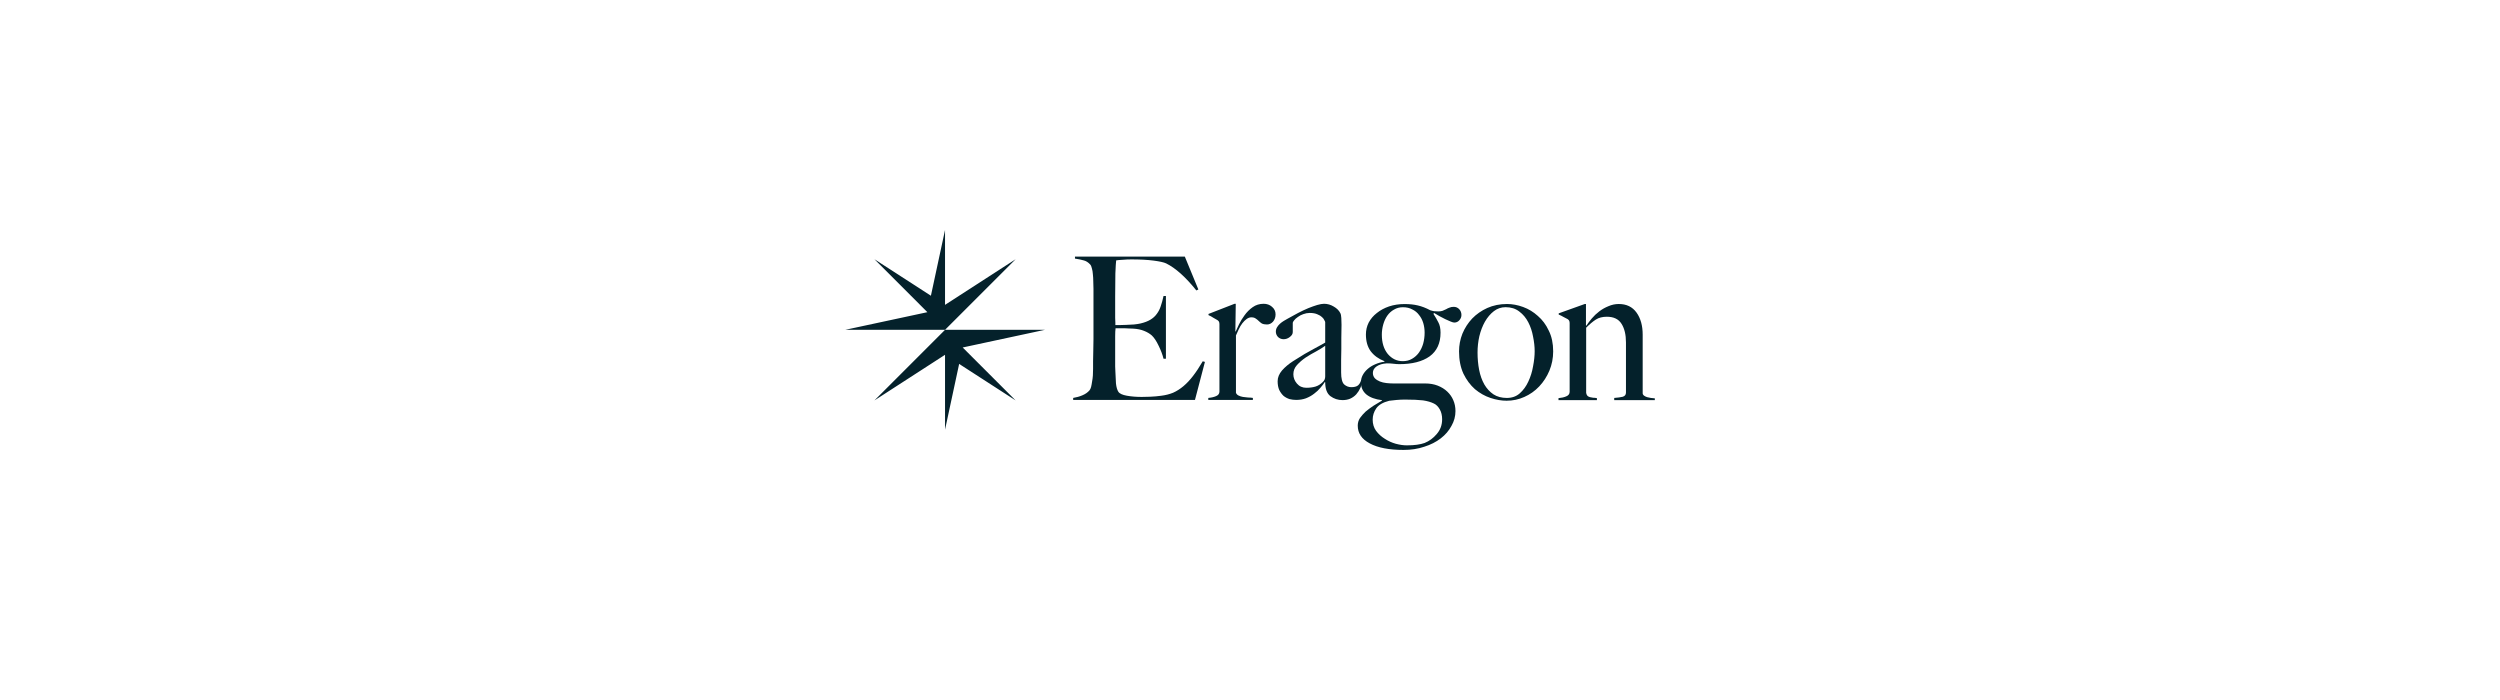
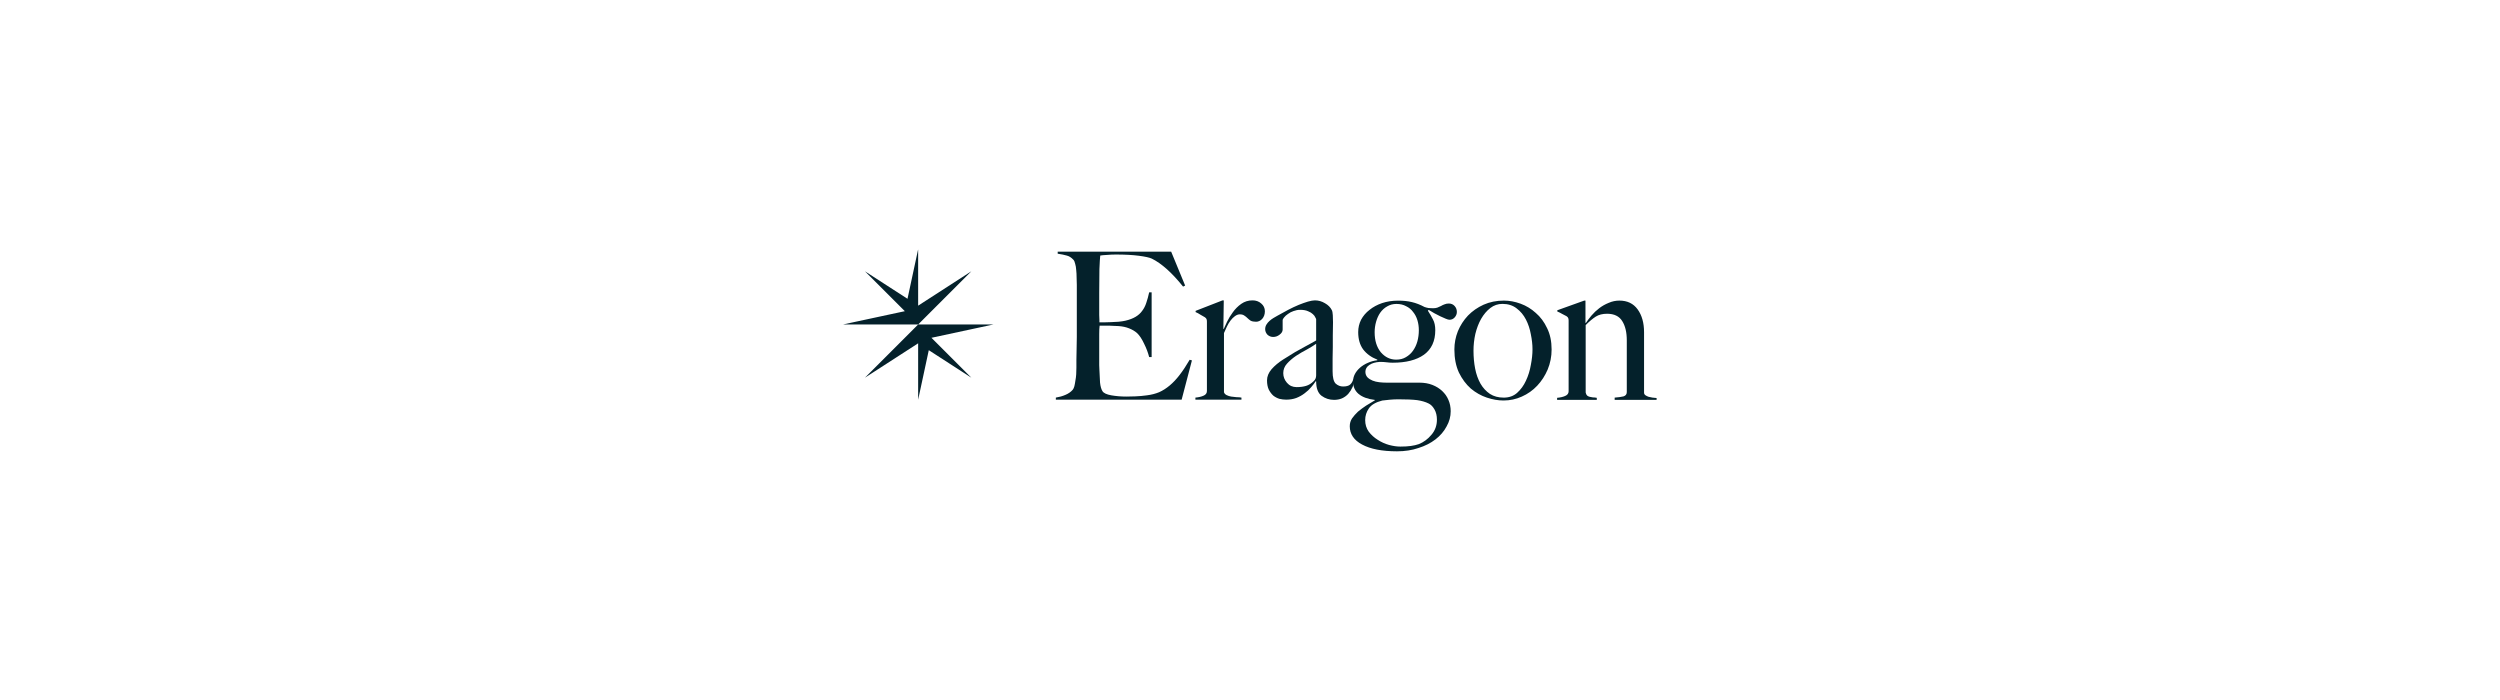
<svg xmlns="http://www.w3.org/2000/svg" viewBox="0 0 400 112">
-   <svg x="135.228" y="36.796" width="129.544" height="35.193" viewBox="0 0 214.517 58.278" fill="none">
-     <g id="Group">
-       <path id="Vector" d="M26.456 19.842L45.163 7.749L26.456 26.456H52.912L31.133 31.133L45.163 45.163L30.197 35.488L26.456 52.912V33.07L7.749 45.163L26.456 26.456H0L21.78 21.78L7.749 7.749L22.714 17.423L26.456 0V19.842ZM214.517 45.083H203.76V44.503C204.71 44.433 205.465 44.327 206.028 44.187C206.59 44.011 206.871 43.642 206.871 43.079V29.791C206.871 27.752 206.485 26.117 205.711 24.888C204.938 23.622 203.637 22.989 201.81 22.989C200.649 22.989 199.682 23.235 198.909 23.727C198.136 24.22 197.275 24.94 196.325 25.889V43.185C196.396 43.536 196.519 43.8 196.694 43.975C196.882 44.122 197.097 44.23 197.327 44.292C197.604 44.368 197.886 44.421 198.171 44.45C198.488 44.45 198.821 44.485 199.173 44.556V45.083H188.996V44.556C189.804 44.485 190.49 44.327 191.053 44.081C191.65 43.835 191.949 43.431 191.949 42.868V24.729C191.949 24.448 191.914 24.237 191.843 24.096C191.808 23.955 191.668 23.797 191.421 23.621C191.056 23.42 190.687 23.227 190.314 23.042C189.906 22.803 189.484 22.591 189.048 22.409V22.092L195.956 19.614H196.272V25.309L196.378 25.361C196.765 24.765 197.239 24.132 197.802 23.464C198.399 22.76 199.071 22.124 199.805 21.565C200.548 21 201.364 20.539 202.231 20.194C203.094 19.811 204.028 19.613 204.973 19.614C207.012 19.614 208.577 20.37 209.666 21.881C210.756 23.393 211.3 25.344 211.3 27.735V43.238C211.3 43.483 211.406 43.695 211.617 43.87C211.876 44.052 212.16 44.194 212.461 44.292C212.777 44.362 213.111 44.433 213.462 44.503C213.849 44.538 214.201 44.573 214.517 44.608V45.083ZM187.586 32.164C187.586 33.957 187.252 35.661 186.584 37.279C185.916 38.861 185.02 40.249 183.895 41.445C182.778 42.633 181.433 43.584 179.94 44.239C178.463 44.907 176.899 45.241 175.247 45.241C173.876 45.241 172.452 44.995 170.976 44.503C169.499 44.011 168.128 43.237 166.863 42.183C165.632 41.093 164.612 39.722 163.804 38.07C163.031 36.383 162.644 34.414 162.644 32.164C162.644 30.547 162.943 28.983 163.541 27.471C164.173 25.959 165.034 24.623 166.125 23.464C167.249 22.304 168.585 21.372 170.132 20.669C171.714 19.965 173.453 19.614 175.352 19.614C176.758 19.614 178.182 19.878 179.623 20.405C181.065 20.933 182.366 21.723 183.525 22.778C184.72 23.797 185.688 25.098 186.426 26.68C187.199 28.227 187.586 30.055 187.586 32.164ZM182.682 32.111C182.682 30.916 182.541 29.633 182.259 28.262C182.014 26.891 181.592 25.625 180.994 24.465C180.397 23.305 179.606 22.356 178.621 21.618C177.637 20.844 176.424 20.458 174.983 20.458C173.823 20.458 172.785 20.81 171.872 21.512C170.958 22.216 170.167 23.147 169.499 24.307C168.866 25.432 168.374 26.715 168.023 28.156C167.704 29.576 167.546 31.026 167.548 32.48C167.548 34.097 167.689 35.627 167.969 37.068C168.251 38.509 168.708 39.793 169.34 40.917C169.973 42.007 170.782 42.886 171.766 43.554C172.751 44.187 173.928 44.503 175.299 44.503C176.67 44.503 177.813 44.099 178.727 43.29C179.676 42.446 180.432 41.409 180.994 40.179C181.592 38.913 182.014 37.56 182.259 36.119C182.541 34.677 182.682 33.342 182.682 32.111Z" fill="#04212b" />
-       <path id="Vector_2" d="M163.28 22.526C163.28 23.053 163.087 23.528 162.7 23.95C162.349 24.337 161.909 24.53 161.382 24.53C161.171 24.53 160.855 24.442 160.433 24.266C159.954 24.066 159.479 23.855 159.009 23.634C158.495 23.377 157.986 23.113 157.48 22.843C157.007 22.558 156.532 22.277 156.056 21.998L155.845 22.21C156.372 23.018 156.811 23.774 157.163 24.477C157.549 25.18 157.743 26.094 157.743 27.219C157.743 29.997 156.776 32.088 154.843 33.494C152.91 34.865 150.238 35.55 146.828 35.55C146.336 35.55 145.826 35.515 145.299 35.445C144.807 35.375 144.209 35.34 143.506 35.34C142.381 35.41 141.485 35.673 140.817 36.131C140.149 36.588 139.815 37.168 139.815 37.871C139.815 38.433 139.991 38.908 140.342 39.295C140.694 39.646 141.133 39.927 141.66 40.138C142.188 40.349 142.768 40.49 143.401 40.56C144.033 40.63 144.648 40.666 145.246 40.666H153.683C154.913 40.666 156.021 40.859 157.005 41.246C157.989 41.633 158.833 42.16 159.536 42.827C160.239 43.495 160.766 44.251 161.118 45.095C161.505 45.974 161.698 46.94 161.698 47.995C161.698 49.366 161.346 50.667 160.643 51.897C159.975 53.163 159.027 54.27 157.796 55.219C156.566 56.168 155.107 56.906 153.42 57.434C151.767 57.997 149.939 58.278 147.936 58.278C144.104 58.278 141.115 57.697 138.971 56.537C136.862 55.413 135.807 53.848 135.807 51.844C135.807 51.106 136.001 50.438 136.387 49.841C136.809 49.243 137.319 48.663 137.917 48.1C138.574 47.555 139.261 47.044 139.973 46.572C140.733 46.122 141.489 45.665 142.241 45.201V45.095C140.447 44.884 139.059 44.374 138.075 43.566C137.125 42.757 136.651 41.685 136.651 40.349C136.651 39.681 136.809 39.049 137.125 38.451C137.442 37.853 137.881 37.308 138.444 36.817C139.006 36.324 139.657 35.92 140.395 35.603C141.181 35.249 142.017 35.017 142.873 34.918V34.76C141.326 34.162 140.114 33.283 139.235 32.123C138.391 30.963 137.97 29.486 137.97 27.694C137.97 26.569 138.215 25.515 138.708 24.53C139.235 23.546 139.956 22.702 140.87 21.999C141.784 21.261 142.856 20.681 144.086 20.259C145.352 19.837 146.723 19.626 148.199 19.626C149.535 19.626 150.713 19.749 151.732 19.995C152.787 20.241 153.876 20.663 155.001 21.261C155.423 21.401 155.775 21.489 156.056 21.525C156.372 21.56 156.741 21.577 157.163 21.577C157.585 21.577 157.954 21.525 158.271 21.418C158.592 21.291 158.909 21.151 159.22 20.997C159.501 20.821 159.801 20.68 160.116 20.576C160.433 20.434 160.801 20.364 161.223 20.364C161.821 20.364 162.313 20.576 162.7 20.997C163.087 21.419 163.28 21.929 163.28 22.526ZM153.525 27.219C153.525 26.305 153.402 25.444 153.156 24.635C152.91 23.827 152.541 23.124 152.048 22.526C151.592 21.893 150.994 21.401 150.255 21.05C149.553 20.663 148.726 20.469 147.777 20.469C146.899 20.469 146.108 20.681 145.404 21.102C144.701 21.489 144.104 22.034 143.611 22.737C143.154 23.405 142.803 24.178 142.557 25.057C142.312 25.932 142.187 26.837 142.188 27.747C142.188 29.856 142.715 31.561 143.77 32.862C144.86 34.127 146.178 34.76 147.724 34.76C148.674 34.76 149.499 34.549 150.203 34.127C150.936 33.709 151.567 33.133 152.048 32.44C152.541 31.737 152.91 30.945 153.156 30.066C153.402 29.153 153.525 28.204 153.525 27.219ZM158.165 50.157C158.165 49.138 157.954 48.258 157.533 47.52C157.111 46.782 156.601 46.272 156.003 45.991C155.23 45.605 154.263 45.323 153.103 45.148C151.943 45.007 150.343 44.937 148.305 44.937C147.566 44.937 146.81 44.972 146.037 45.042C145.264 45.113 144.631 45.183 144.139 45.253C142.486 45.675 141.344 46.343 140.711 47.257C140.079 48.171 139.762 49.173 139.762 50.262C139.762 51.387 140.061 52.372 140.659 53.215C141.292 54.059 142.079 54.775 142.979 55.325C143.871 55.912 144.85 56.357 145.879 56.643C146.933 56.924 147.9 57.064 148.779 57.064C149.834 57.064 150.73 57.012 151.468 56.906C152.242 56.801 152.927 56.643 153.525 56.432C154.755 55.94 155.827 55.149 156.741 54.059C157.69 52.969 158.165 51.668 158.165 50.157Z" fill="#04212b" />
-       <path id="Vector_3" d="M136.992 39.858C136.955 40.532 136.794 41.193 136.517 41.809C136.236 42.44 135.863 43.027 135.409 43.549C134.95 44.043 134.394 44.437 133.775 44.709C133.177 44.955 132.509 45.078 131.771 45.078C130.576 45.078 129.504 44.726 128.555 44.023C127.641 43.32 127.184 42.09 127.184 40.332L127.079 40.279C126.797 40.736 126.41 41.246 125.919 41.809C125.461 42.371 124.899 42.898 124.231 43.391C123.598 43.883 122.877 44.287 122.069 44.603C121.296 44.884 120.435 45.025 119.485 45.025C118.923 45.025 118.343 44.955 117.746 44.814C117.171 44.632 116.635 44.346 116.163 43.971C115.707 43.549 115.319 43.021 115.003 42.388C114.722 41.755 114.581 40.982 114.581 40.068C114.581 39.084 114.968 38.135 115.741 37.221C116.55 36.307 117.534 35.481 118.694 34.743C119.705 34.097 120.725 33.464 121.752 32.844C122.535 32.39 123.326 31.951 124.125 31.526C124.696 31.192 125.276 30.876 125.866 30.577C126.311 30.342 126.751 30.095 127.184 29.838V24.408C127.184 24.337 127.113 24.179 126.973 23.933C126.868 23.652 126.657 23.37 126.34 23.089C126.059 22.808 125.655 22.562 125.127 22.351C124.6 22.105 123.914 21.982 123.071 21.982C122.508 21.982 121.946 22.088 121.384 22.298C120.872 22.466 120.391 22.715 119.96 23.037C119.538 23.318 119.204 23.616 118.958 23.933C118.712 24.215 118.589 24.46 118.589 24.671V27.044C118.589 27.537 118.325 27.975 117.798 28.362C117.306 28.749 116.761 28.943 116.163 28.943C115.6 28.943 115.108 28.749 114.687 28.362C114.3 27.94 114.107 27.465 114.107 26.938C114.107 26.517 114.212 26.13 114.423 25.779C114.637 25.424 114.904 25.104 115.214 24.829C115.524 24.553 115.86 24.305 116.216 24.091C116.555 23.908 116.889 23.714 117.218 23.511C118.138 22.981 119.07 22.47 120.013 21.982C120.891 21.523 121.788 21.101 122.702 20.716C123.58 20.365 124.372 20.084 125.074 19.873C125.812 19.662 126.41 19.556 126.868 19.556C127.781 19.556 128.642 19.802 129.451 20.294C130.26 20.752 130.84 21.331 131.191 22.035C131.332 22.281 131.42 22.72 131.455 23.353C131.49 23.951 131.508 24.548 131.508 25.146C131.508 26.411 131.49 27.553 131.455 28.573V31.526C131.455 32.475 131.437 33.459 131.403 34.479V37.749C131.403 39.33 131.666 40.385 132.193 40.912C132.756 41.404 133.388 41.65 134.092 41.65C134.9 41.65 135.498 41.492 135.884 41.176C136.271 40.824 136.535 40.385 136.676 39.858H136.992ZM127.184 38.803V30.682C126.551 31.139 125.76 31.632 124.811 32.159C123.853 32.656 122.919 33.202 122.016 33.794C121.137 34.391 120.364 35.059 119.696 35.797C119.063 36.5 118.747 37.309 118.747 38.223C118.747 39.137 119.063 39.963 119.696 40.701C120.329 41.439 121.155 41.809 122.174 41.809C123.089 41.809 123.897 41.703 124.6 41.492C125.303 41.281 125.953 40.877 126.551 40.279C126.973 39.893 127.184 39.4 127.184 38.803ZM114.032 22.351C114.032 23.124 113.803 23.775 113.346 24.302C112.889 24.794 112.362 25.04 111.764 25.04C111.202 25.04 110.745 24.952 110.393 24.776C110.09 24.576 109.807 24.347 109.549 24.091C109.311 23.85 109.045 23.639 108.759 23.458C108.477 23.247 108.091 23.142 107.598 23.142C107.176 23.142 106.755 23.3 106.333 23.616C105.946 23.898 105.577 24.267 105.226 24.724C104.874 25.181 104.558 25.708 104.276 26.306C104.008 26.84 103.762 27.385 103.538 27.94V43.127C103.644 43.444 103.872 43.69 104.223 43.865C104.589 44.046 104.981 44.17 105.384 44.235C105.841 44.305 106.297 44.358 106.755 44.393C107.247 44.393 107.668 44.428 108.02 44.498V45.026H96.209V44.498C97.017 44.428 97.703 44.27 98.265 44.024C98.862 43.778 99.162 43.373 99.162 42.811V24.988C99.162 24.707 99.126 24.495 99.056 24.355C99.021 24.215 98.88 24.056 98.634 23.881C98.318 23.705 97.949 23.494 97.527 23.248C97.128 22.979 96.704 22.749 96.262 22.562V22.246L103.169 19.556H103.485L103.38 26.886H103.485C103.661 26.465 103.943 25.849 104.33 25.041C104.716 24.232 105.208 23.424 105.806 22.615C106.398 21.777 107.129 21.045 107.968 20.453C108.811 19.856 109.778 19.556 110.868 19.556C111.747 19.556 112.485 19.821 113.082 20.348C113.715 20.875 114.032 21.542 114.032 22.351ZM95.316 34.954L92.679 45.025H60.408V44.498C61.287 44.357 62.095 44.129 62.834 43.812C63.607 43.496 64.24 43.056 64.732 42.494C64.908 42.283 65.048 41.984 65.154 41.598C65.259 41.176 65.347 40.701 65.418 40.174C65.523 39.647 65.593 39.102 65.629 38.539C65.664 37.942 65.681 37.362 65.681 36.799V34.795C65.716 33.952 65.734 33.038 65.734 32.053C65.769 31.034 65.787 29.997 65.787 28.942V15.601C65.787 14.969 65.769 14.318 65.734 13.651C65.734 12.983 65.698 12.35 65.629 11.752C65.593 11.155 65.505 10.627 65.365 10.17C65.259 9.678 65.101 9.327 64.89 9.115C64.363 8.553 63.8 8.202 63.203 8.061C62.605 7.885 61.832 7.727 60.883 7.586V7.059H89.99L93.576 15.759L93.048 16.023C90.201 12.472 87.529 10.082 85.033 8.852C84.436 8.57 83.328 8.324 81.711 8.113C80.094 7.902 78.125 7.797 75.805 7.797C75.067 7.797 74.293 7.832 73.485 7.902C72.712 7.938 72.149 7.99 71.798 8.06C71.728 8.623 71.657 9.783 71.587 11.541C71.552 13.299 71.534 15.338 71.534 17.657V23.3C71.569 23.862 71.587 24.301 71.587 24.618V25.198H72.641C73.169 25.198 73.766 25.18 74.434 25.145C75.138 25.11 75.823 25.075 76.491 25.04C77.194 24.969 77.774 24.882 78.231 24.776C79.286 24.53 80.164 24.196 80.868 23.774C81.57 23.352 82.133 22.843 82.555 22.245C83.012 21.648 83.364 20.962 83.609 20.189C83.891 19.38 84.137 18.483 84.347 17.499H84.981V34.109H84.347C84.066 32.985 83.627 31.824 83.029 30.629C82.467 29.434 81.87 28.538 81.237 27.94C80.674 27.448 79.989 27.043 79.18 26.727C78.407 26.411 77.493 26.217 76.438 26.147C75.999 26.115 75.56 26.097 75.12 26.094C74.77 26.059 74.418 26.042 74.065 26.042H71.64C71.569 26.533 71.534 27.254 71.534 28.204V36.166C71.569 36.658 71.587 37.08 71.587 37.431C71.622 38.556 71.675 39.629 71.745 40.648C71.851 41.632 72.061 42.371 72.378 42.863C72.694 43.355 73.45 43.706 74.645 43.917C75.841 44.128 77.141 44.234 78.548 44.234C79.145 44.234 79.901 44.216 80.815 44.181C81.803 44.142 82.788 44.054 83.767 43.917C84.892 43.776 85.93 43.514 86.879 43.126C87.828 42.704 88.742 42.124 89.621 41.386C90.499 40.648 91.344 39.752 92.152 38.697C92.995 37.607 93.856 36.307 94.736 34.794L95.316 34.953V34.954Z" fill="#04212b" />
-     </g>
+   <svg x="134.944" y="39.929" width="130.111" height="32.311" viewBox="0 0 130.111 32.251" fill="none">
+     <svg x="0" y="0" width="24" height="24" viewBox="0.179 0.179 52.735 52.735" overflow="hidden">
+       <g id="symbol-Group">
+         <path id="symbol-Vector" d="M26.456 19.842L45.163 7.749L26.456 26.456H52.912L31.133 31.133L45.163 45.163L30.197 35.488L26.456 52.912V33.07L7.749 45.163L26.456 26.456H0L21.78 21.78L7.749 7.749L22.714 17.423L26.456 0V19.842ZM214.517 45.083H203.76V44.503C204.71 44.433 205.465 44.327 206.028 44.187C206.59 44.011 206.871 43.642 206.871 43.079V29.791C206.871 27.752 206.485 26.117 205.711 24.888C204.938 23.622 203.637 22.989 201.81 22.989C200.649 22.989 199.682 23.235 198.909 23.727C198.136 24.22 197.275 24.94 196.325 25.889V43.185C196.396 43.536 196.519 43.8 196.694 43.975C196.882 44.122 197.097 44.23 197.327 44.292C197.604 44.368 197.886 44.421 198.171 44.45C198.488 44.45 198.821 44.485 199.173 44.556V45.083H188.996V44.556C189.804 44.485 190.49 44.327 191.053 44.081C191.65 43.835 191.949 43.431 191.949 42.868V24.729C191.949 24.448 191.914 24.237 191.843 24.096C191.808 23.955 191.668 23.797 191.421 23.621C191.056 23.42 190.687 23.227 190.314 23.042C189.906 22.803 189.484 22.591 189.048 22.409V22.092L195.956 19.614H196.272V25.309L196.378 25.361C196.765 24.765 197.239 24.132 197.802 23.464C198.399 22.76 199.071 22.124 199.805 21.565C200.548 21 201.364 20.539 202.231 20.194C203.094 19.811 204.028 19.613 204.973 19.614C207.012 19.614 208.577 20.37 209.666 21.881C210.756 23.393 211.3 25.344 211.3 27.735V43.238C211.3 43.483 211.406 43.695 211.617 43.87C211.876 44.052 212.16 44.194 212.461 44.292C212.777 44.362 213.111 44.433 213.462 44.503C213.849 44.538 214.201 44.573 214.517 44.608V45.083ZM187.586 32.164C187.586 33.957 187.252 35.661 186.584 37.279C185.916 38.861 185.02 40.249 183.895 41.445C182.778 42.633 181.433 43.584 179.94 44.239C178.463 44.907 176.899 45.241 175.247 45.241C173.876 45.241 172.452 44.995 170.976 44.503C169.499 44.011 168.128 43.237 166.863 42.183C165.632 41.093 164.612 39.722 163.804 38.07C163.031 36.383 162.644 34.414 162.644 32.164C162.644 30.547 162.943 28.983 163.541 27.471C164.173 25.959 165.034 24.623 166.125 23.464C167.249 22.304 168.585 21.372 170.132 20.669C171.714 19.965 173.453 19.614 175.352 19.614C176.758 19.614 178.182 19.878 179.623 20.405C181.065 20.933 182.366 21.723 183.525 22.778C184.72 23.797 185.688 25.098 186.426 26.68C187.199 28.227 187.586 30.055 187.586 32.164ZM182.682 32.111C182.682 30.916 182.541 29.633 182.259 28.262C182.014 26.891 181.592 25.625 180.994 24.465C180.397 23.305 179.606 22.356 178.621 21.618C177.637 20.844 176.424 20.458 174.983 20.458C173.823 20.458 172.785 20.81 171.872 21.512C170.958 22.216 170.167 23.147 169.499 24.307C168.866 25.432 168.374 26.715 168.023 28.156C167.704 29.576 167.546 31.026 167.548 32.48C167.548 34.097 167.689 35.627 167.969 37.068C168.251 38.509 168.708 39.793 169.34 40.917C169.973 42.007 170.782 42.886 171.766 43.554C172.751 44.187 173.928 44.503 175.299 44.503C176.67 44.503 177.813 44.099 178.727 43.29C179.676 42.446 180.432 41.409 180.994 40.179C181.592 38.913 182.014 37.56 182.259 36.119C182.541 34.677 182.682 33.342 182.682 32.111Z" fill="#04212b" />
+         <path id="symbol-Vector_2" d="M163.28 22.526C163.28 23.053 163.087 23.528 162.7 23.95C162.349 24.337 161.909 24.53 161.382 24.53C161.171 24.53 160.855 24.442 160.433 24.266C159.954 24.066 159.479 23.855 159.009 23.634C158.495 23.377 157.986 23.113 157.48 22.843C157.007 22.558 156.532 22.277 156.056 21.998L155.845 22.21C156.372 23.018 156.811 23.774 157.163 24.477C157.549 25.18 157.743 26.094 157.743 27.219C157.743 29.997 156.776 32.088 154.843 33.494C152.91 34.865 150.238 35.55 146.828 35.55C146.336 35.55 145.826 35.515 145.299 35.445C144.807 35.375 144.209 35.34 143.506 35.34C142.381 35.41 141.485 35.673 140.817 36.131C140.149 36.588 139.815 37.168 139.815 37.871C139.815 38.433 139.991 38.908 140.342 39.295C140.694 39.646 141.133 39.927 141.66 40.138C142.188 40.349 142.768 40.49 143.401 40.56C144.033 40.63 144.648 40.666 145.246 40.666H153.683C154.913 40.666 156.021 40.859 157.005 41.246C157.989 41.633 158.833 42.16 159.536 42.827C160.239 43.495 160.766 44.251 161.118 45.095C161.505 45.974 161.698 46.94 161.698 47.995C161.698 49.366 161.346 50.667 160.643 51.897C159.975 53.163 159.027 54.27 157.796 55.219C156.566 56.168 155.107 56.906 153.42 57.434C151.767 57.997 149.939 58.278 147.936 58.278C144.104 58.278 141.115 57.697 138.971 56.537C136.862 55.413 135.807 53.848 135.807 51.844C135.807 51.106 136.001 50.438 136.387 49.841C136.809 49.243 137.319 48.663 137.917 48.1C138.574 47.555 139.261 47.044 139.973 46.572C140.733 46.122 141.489 45.665 142.241 45.201V45.095C140.447 44.884 139.059 44.374 138.075 43.566C137.125 42.757 136.651 41.685 136.651 40.349C136.651 39.681 136.809 39.049 137.125 38.451C137.442 37.853 137.881 37.308 138.444 36.817C139.006 36.324 139.657 35.92 140.395 35.603C141.181 35.249 142.017 35.017 142.873 34.918V34.76C141.326 34.162 140.114 33.283 139.235 32.123C138.391 30.963 137.97 29.486 137.97 27.694C137.97 26.569 138.215 25.515 138.708 24.53C139.235 23.546 139.956 22.702 140.87 21.999C141.784 21.261 142.856 20.681 144.086 20.259C145.352 19.837 146.723 19.626 148.199 19.626C149.535 19.626 150.713 19.749 151.732 19.995C152.787 20.241 153.876 20.663 155.001 21.261C155.423 21.401 155.775 21.489 156.056 21.525C156.372 21.56 156.741 21.577 157.163 21.577C157.585 21.577 157.954 21.525 158.271 21.418C158.592 21.291 158.909 21.151 159.22 20.997C159.501 20.821 159.801 20.68 160.116 20.576C160.433 20.434 160.801 20.364 161.223 20.364C161.821 20.364 162.313 20.576 162.7 20.997C163.087 21.419 163.28 21.929 163.28 22.526ZM153.525 27.219C153.525 26.305 153.402 25.444 153.156 24.635C152.91 23.827 152.541 23.124 152.048 22.526C151.592 21.893 150.994 21.401 150.255 21.05C149.553 20.663 148.726 20.469 147.777 20.469C146.899 20.469 146.108 20.681 145.404 21.102C144.701 21.489 144.104 22.034 143.611 22.737C143.154 23.405 142.803 24.178 142.557 25.057C142.312 25.932 142.187 26.837 142.188 27.747C142.188 29.856 142.715 31.561 143.77 32.862C144.86 34.127 146.178 34.76 147.724 34.76C148.674 34.76 149.499 34.549 150.203 34.127C150.936 33.709 151.567 33.133 152.048 32.44C152.541 31.737 152.91 30.945 153.156 30.066C153.402 29.153 153.525 28.204 153.525 27.219ZM158.165 50.157C158.165 49.138 157.954 48.258 157.533 47.52C157.111 46.782 156.601 46.272 156.003 45.991C155.23 45.605 154.263 45.323 153.103 45.148C151.943 45.007 150.343 44.937 148.305 44.937C147.566 44.937 146.81 44.972 146.037 45.042C145.264 45.113 144.631 45.183 144.139 45.253C142.486 45.675 141.344 46.343 140.711 47.257C140.079 48.171 139.762 49.173 139.762 50.262C139.762 51.387 140.061 52.372 140.659 53.215C141.292 54.059 142.079 54.775 142.979 55.325C143.871 55.912 144.85 56.357 145.879 56.643C146.933 56.924 147.9 57.064 148.779 57.064C149.834 57.064 150.73 57.012 151.468 56.906C152.242 56.801 152.927 56.643 153.525 56.432C154.755 55.94 155.827 55.149 156.741 54.059C157.69 52.969 158.165 51.668 158.165 50.157Z" fill="#04212b" />
+         <path id="symbol-Vector_3" d="M136.992 39.858C136.955 40.532 136.794 41.193 136.517 41.809C136.236 42.44 135.863 43.027 135.409 43.549C134.95 44.043 134.394 44.437 133.775 44.709C133.177 44.955 132.509 45.078 131.771 45.078C130.576 45.078 129.504 44.726 128.555 44.023C127.641 43.32 127.184 42.09 127.184 40.332L127.079 40.279C126.797 40.736 126.41 41.246 125.919 41.809C125.461 42.371 124.899 42.898 124.231 43.391C123.598 43.883 122.877 44.287 122.069 44.603C121.296 44.884 120.435 45.025 119.485 45.025C118.923 45.025 118.343 44.955 117.746 44.814C117.171 44.632 116.635 44.346 116.163 43.971C115.707 43.549 115.319 43.021 115.003 42.388C114.722 41.755 114.581 40.982 114.581 40.068C114.581 39.084 114.968 38.135 115.741 37.221C116.55 36.307 117.534 35.481 118.694 34.743C119.705 34.097 120.725 33.464 121.752 32.844C122.535 32.39 123.326 31.951 124.125 31.526C124.696 31.192 125.276 30.876 125.866 30.577C126.311 30.342 126.751 30.095 127.184 29.838V24.408C127.184 24.337 127.113 24.179 126.973 23.933C126.868 23.652 126.657 23.37 126.34 23.089C126.059 22.808 125.655 22.562 125.127 22.351C124.6 22.105 123.914 21.982 123.071 21.982C122.508 21.982 121.946 22.088 121.384 22.298C120.872 22.466 120.391 22.715 119.96 23.037C119.538 23.318 119.204 23.616 118.958 23.933C118.712 24.215 118.589 24.46 118.589 24.671V27.044C118.589 27.537 118.325 27.975 117.798 28.362C117.306 28.749 116.761 28.943 116.163 28.943C115.6 28.943 115.108 28.749 114.687 28.362C114.3 27.94 114.107 27.465 114.107 26.938C114.107 26.517 114.212 26.13 114.423 25.779C114.637 25.424 114.904 25.104 115.214 24.829C115.524 24.553 115.86 24.305 116.216 24.091C116.555 23.908 116.889 23.714 117.218 23.511C118.138 22.981 119.07 22.47 120.013 21.982C120.891 21.523 121.788 21.101 122.702 20.716C123.58 20.365 124.372 20.084 125.074 19.873C125.812 19.662 126.41 19.556 126.868 19.556C127.781 19.556 128.642 19.802 129.451 20.294C130.26 20.752 130.84 21.331 131.191 22.035C131.332 22.281 131.42 22.72 131.455 23.353C131.49 23.951 131.508 24.548 131.508 25.146C131.508 26.411 131.49 27.553 131.455 28.573V31.526C131.455 32.475 131.437 33.459 131.403 34.479V37.749C131.403 39.33 131.666 40.385 132.193 40.912C132.756 41.404 133.388 41.65 134.092 41.65C134.9 41.65 135.498 41.492 135.884 41.176C136.271 40.824 136.535 40.385 136.676 39.858H136.992ZM127.184 38.803V30.682C126.551 31.139 125.76 31.632 124.811 32.159C123.853 32.656 122.919 33.202 122.016 33.794C121.137 34.391 120.364 35.059 119.696 35.797C119.063 36.5 118.747 37.309 118.747 38.223C118.747 39.137 119.063 39.963 119.696 40.701C120.329 41.439 121.155 41.809 122.174 41.809C123.089 41.809 123.897 41.703 124.6 41.492C125.303 41.281 125.953 40.877 126.551 40.279C126.973 39.893 127.184 39.4 127.184 38.803ZM114.032 22.351C114.032 23.124 113.803 23.775 113.346 24.302C112.889 24.794 112.362 25.04 111.764 25.04C111.202 25.04 110.745 24.952 110.393 24.776C110.09 24.576 109.807 24.347 109.549 24.091C109.311 23.85 109.045 23.639 108.759 23.458C108.477 23.247 108.091 23.142 107.598 23.142C107.176 23.142 106.755 23.3 106.333 23.616C105.946 23.898 105.577 24.267 105.226 24.724C104.874 25.181 104.558 25.708 104.276 26.306C104.008 26.84 103.762 27.385 103.538 27.94V43.127C103.644 43.444 103.872 43.69 104.223 43.865C104.589 44.046 104.981 44.17 105.384 44.235C105.841 44.305 106.297 44.358 106.755 44.393C107.247 44.393 107.668 44.428 108.02 44.498V45.026H96.209V44.498C97.017 44.428 97.703 44.27 98.265 44.024C98.862 43.778 99.162 43.373 99.162 42.811V24.988C99.162 24.707 99.126 24.495 99.056 24.355C99.021 24.215 98.88 24.056 98.634 23.881C98.318 23.705 97.949 23.494 97.527 23.248C97.128 22.979 96.704 22.749 96.262 22.562V22.246L103.169 19.556H103.485L103.38 26.886H103.485C103.661 26.465 103.943 25.849 104.33 25.041C104.716 24.232 105.208 23.424 105.806 22.615C106.398 21.777 107.129 21.045 107.968 20.453C108.811 19.856 109.778 19.556 110.868 19.556C111.747 19.556 112.485 19.821 113.082 20.348C113.715 20.875 114.032 21.542 114.032 22.351ZM95.316 34.954L92.679 45.025H60.408V44.498C61.287 44.357 62.095 44.129 62.834 43.812C63.607 43.496 64.24 43.056 64.732 42.494C64.908 42.283 65.048 41.984 65.154 41.598C65.259 41.176 65.347 40.701 65.418 40.174C65.523 39.647 65.593 39.102 65.629 38.539C65.664 37.942 65.681 37.362 65.681 36.799V34.795C65.716 33.952 65.734 33.038 65.734 32.053C65.769 31.034 65.787 29.997 65.787 28.942V15.601C65.787 14.969 65.769 14.318 65.734 13.651C65.734 12.983 65.698 12.35 65.629 11.752C65.593 11.155 65.505 10.627 65.365 10.17C65.259 9.678 65.101 9.327 64.89 9.115C64.363 8.553 63.8 8.202 63.203 8.061C62.605 7.885 61.832 7.727 60.883 7.586V7.059H89.99L93.576 15.759L93.048 16.023C90.201 12.472 87.529 10.082 85.033 8.852C84.436 8.57 83.328 8.324 81.711 8.113C80.094 7.902 78.125 7.797 75.805 7.797C75.067 7.797 74.293 7.832 73.485 7.902C72.712 7.938 72.149 7.99 71.798 8.06C71.728 8.623 71.657 9.783 71.587 11.541C71.552 13.299 71.534 15.338 71.534 17.657V23.3C71.569 23.862 71.587 24.301 71.587 24.618V25.198H72.641C73.169 25.198 73.766 25.18 74.434 25.145C75.138 25.11 75.823 25.075 76.491 25.04C77.194 24.969 77.774 24.882 78.231 24.776C79.286 24.53 80.164 24.196 80.868 23.774C81.57 23.352 82.133 22.843 82.555 22.245C83.012 21.648 83.364 20.962 83.609 20.189C83.891 19.38 84.137 18.483 84.347 17.499H84.981V34.109H84.347C84.066 32.985 83.627 31.824 83.029 30.629C82.467 29.434 81.87 28.538 81.237 27.94C80.674 27.448 79.989 27.043 79.18 26.727C78.407 26.411 77.493 26.217 76.438 26.147C75.999 26.115 75.56 26.097 75.12 26.094C74.77 26.059 74.418 26.042 74.065 26.042H71.64C71.569 26.533 71.534 27.254 71.534 28.204V36.166C71.569 36.658 71.587 37.08 71.587 37.431C71.622 38.556 71.675 39.629 71.745 40.648C71.851 41.632 72.061 42.371 72.378 42.863C72.694 43.355 73.45 43.706 74.645 43.917C75.841 44.128 77.141 44.234 78.548 44.234C79.145 44.234 79.901 44.216 80.815 44.181C81.803 44.142 82.788 44.054 83.767 43.917C84.892 43.776 85.93 43.514 86.879 43.126C87.828 42.704 88.742 42.124 89.621 41.386C90.499 40.648 91.344 39.752 92.152 38.697C92.995 37.607 93.856 36.307 94.736 34.794L95.316 34.953V34.954Z" fill="#04212b" />
+       </g>
+     </svg>
+     <svg x="34" y="0.251" width="96.111" height="32" viewBox="60.422 6.972 154.095 51.305" overflow="hidden">
+       <g id="name-Group">
+         <path id="name-Vector" d="M26.456 19.842L45.163 7.749L26.456 26.456H52.912L31.133 31.133L45.163 45.163L30.197 35.488L26.456 52.912V33.07L7.749 45.163L26.456 26.456H0L21.78 21.78L7.749 7.749L22.714 17.423L26.456 0V19.842ZM214.517 45.083H203.76V44.503C204.71 44.433 205.465 44.327 206.028 44.187C206.59 44.011 206.871 43.642 206.871 43.079V29.791C206.871 27.752 206.485 26.117 205.711 24.888C204.938 23.622 203.637 22.989 201.81 22.989C200.649 22.989 199.682 23.235 198.909 23.727C198.136 24.22 197.275 24.94 196.325 25.889V43.185C196.396 43.536 196.519 43.8 196.694 43.975C196.882 44.122 197.097 44.23 197.327 44.292C197.604 44.368 197.886 44.421 198.171 44.45C198.488 44.45 198.821 44.485 199.173 44.556V45.083H188.996V44.556C189.804 44.485 190.49 44.327 191.053 44.081C191.65 43.835 191.949 43.431 191.949 42.868V24.729C191.949 24.448 191.914 24.237 191.843 24.096C191.808 23.955 191.668 23.797 191.421 23.621C191.056 23.42 190.687 23.227 190.314 23.042C189.906 22.803 189.484 22.591 189.048 22.409V22.092L195.956 19.614H196.272V25.309L196.378 25.361C196.765 24.765 197.239 24.132 197.802 23.464C198.399 22.76 199.071 22.124 199.805 21.565C200.548 21 201.364 20.539 202.231 20.194C203.094 19.811 204.028 19.613 204.973 19.614C207.012 19.614 208.577 20.37 209.666 21.881C210.756 23.393 211.3 25.344 211.3 27.735V43.238C211.3 43.483 211.406 43.695 211.617 43.87C211.876 44.052 212.16 44.194 212.461 44.292C212.777 44.362 213.111 44.433 213.462 44.503C213.849 44.538 214.201 44.573 214.517 44.608V45.083ZM187.586 32.164C187.586 33.957 187.252 35.661 186.584 37.279C185.916 38.861 185.02 40.249 183.895 41.445C182.778 42.633 181.433 43.584 179.94 44.239C178.463 44.907 176.899 45.241 175.247 45.241C173.876 45.241 172.452 44.995 170.976 44.503C169.499 44.011 168.128 43.237 166.863 42.183C165.632 41.093 164.612 39.722 163.804 38.07C163.031 36.383 162.644 34.414 162.644 32.164C162.644 30.547 162.943 28.983 163.541 27.471C164.173 25.959 165.034 24.623 166.125 23.464C167.249 22.304 168.585 21.372 170.132 20.669C171.714 19.965 173.453 19.614 175.352 19.614C176.758 19.614 178.182 19.878 179.623 20.405C181.065 20.933 182.366 21.723 183.525 22.778C184.72 23.797 185.688 25.098 186.426 26.68C187.199 28.227 187.586 30.055 187.586 32.164ZM182.682 32.111C182.682 30.916 182.541 29.633 182.259 28.262C182.014 26.891 181.592 25.625 180.994 24.465C180.397 23.305 179.606 22.356 178.621 21.618C177.637 20.844 176.424 20.458 174.983 20.458C173.823 20.458 172.785 20.81 171.872 21.512C170.958 22.216 170.167 23.147 169.499 24.307C168.866 25.432 168.374 26.715 168.023 28.156C167.704 29.576 167.546 31.026 167.548 32.48C167.548 34.097 167.689 35.627 167.969 37.068C168.251 38.509 168.708 39.793 169.34 40.917C169.973 42.007 170.782 42.886 171.766 43.554C172.751 44.187 173.928 44.503 175.299 44.503C176.67 44.503 177.813 44.099 178.727 43.29C179.676 42.446 180.432 41.409 180.994 40.179C181.592 38.913 182.014 37.56 182.259 36.119C182.541 34.677 182.682 33.342 182.682 32.111Z" fill="#04212b" />
+         <path id="name-Vector_2" d="M163.28 22.526C163.28 23.053 163.087 23.528 162.7 23.95C162.349 24.337 161.909 24.53 161.382 24.53C161.171 24.53 160.855 24.442 160.433 24.266C159.954 24.066 159.479 23.855 159.009 23.634C158.495 23.377 157.986 23.113 157.48 22.843C157.007 22.558 156.532 22.277 156.056 21.998L155.845 22.21C156.372 23.018 156.811 23.774 157.163 24.477C157.549 25.18 157.743 26.094 157.743 27.219C157.743 29.997 156.776 32.088 154.843 33.494C152.91 34.865 150.238 35.55 146.828 35.55C146.336 35.55 145.826 35.515 145.299 35.445C144.807 35.375 144.209 35.34 143.506 35.34C142.381 35.41 141.485 35.673 140.817 36.131C140.149 36.588 139.815 37.168 139.815 37.871C139.815 38.433 139.991 38.908 140.342 39.295C140.694 39.646 141.133 39.927 141.66 40.138C142.188 40.349 142.768 40.49 143.401 40.56C144.033 40.63 144.648 40.666 145.246 40.666H153.683C154.913 40.666 156.021 40.859 157.005 41.246C157.989 41.633 158.833 42.16 159.536 42.827C160.239 43.495 160.766 44.251 161.118 45.095C161.505 45.974 161.698 46.94 161.698 47.995C161.698 49.366 161.346 50.667 160.643 51.897C159.975 53.163 159.027 54.27 157.796 55.219C156.566 56.168 155.107 56.906 153.42 57.434C151.767 57.997 149.939 58.278 147.936 58.278C144.104 58.278 141.115 57.697 138.971 56.537C136.862 55.413 135.807 53.848 135.807 51.844C135.807 51.106 136.001 50.438 136.387 49.841C136.809 49.243 137.319 48.663 137.917 48.1C138.574 47.555 139.261 47.044 139.973 46.572C140.733 46.122 141.489 45.665 142.241 45.201V45.095C140.447 44.884 139.059 44.374 138.075 43.566C137.125 42.757 136.651 41.685 136.651 40.349C136.651 39.681 136.809 39.049 137.125 38.451C137.442 37.853 137.881 37.308 138.444 36.817C139.006 36.324 139.657 35.92 140.395 35.603C141.181 35.249 142.017 35.017 142.873 34.918V34.76C141.326 34.162 140.114 33.283 139.235 32.123C138.391 30.963 137.97 29.486 137.97 27.694C137.97 26.569 138.215 25.515 138.708 24.53C139.235 23.546 139.956 22.702 140.87 21.999C141.784 21.261 142.856 20.681 144.086 20.259C145.352 19.837 146.723 19.626 148.199 19.626C149.535 19.626 150.713 19.749 151.732 19.995C152.787 20.241 153.876 20.663 155.001 21.261C155.423 21.401 155.775 21.489 156.056 21.525C156.372 21.56 156.741 21.577 157.163 21.577C157.585 21.577 157.954 21.525 158.271 21.418C158.592 21.291 158.909 21.151 159.22 20.997C159.501 20.821 159.801 20.68 160.116 20.576C160.433 20.434 160.801 20.364 161.223 20.364C161.821 20.364 162.313 20.576 162.7 20.997C163.087 21.419 163.28 21.929 163.28 22.526ZM153.525 27.219C153.525 26.305 153.402 25.444 153.156 24.635C152.91 23.827 152.541 23.124 152.048 22.526C151.592 21.893 150.994 21.401 150.255 21.05C149.553 20.663 148.726 20.469 147.777 20.469C146.899 20.469 146.108 20.681 145.404 21.102C144.701 21.489 144.104 22.034 143.611 22.737C143.154 23.405 142.803 24.178 142.557 25.057C142.312 25.932 142.187 26.837 142.188 27.747C142.188 29.856 142.715 31.561 143.77 32.862C144.86 34.127 146.178 34.76 147.724 34.76C148.674 34.76 149.499 34.549 150.203 34.127C150.936 33.709 151.567 33.133 152.048 32.44C152.541 31.737 152.91 30.945 153.156 30.066C153.402 29.153 153.525 28.204 153.525 27.219ZM158.165 50.157C158.165 49.138 157.954 48.258 157.533 47.52C157.111 46.782 156.601 46.272 156.003 45.991C155.23 45.605 154.263 45.323 153.103 45.148C151.943 45.007 150.343 44.937 148.305 44.937C147.566 44.937 146.81 44.972 146.037 45.042C145.264 45.113 144.631 45.183 144.139 45.253C142.486 45.675 141.344 46.343 140.711 47.257C140.079 48.171 139.762 49.173 139.762 50.262C139.762 51.387 140.061 52.372 140.659 53.215C141.292 54.059 142.079 54.775 142.979 55.325C143.871 55.912 144.85 56.357 145.879 56.643C146.933 56.924 147.9 57.064 148.779 57.064C149.834 57.064 150.73 57.012 151.468 56.906C152.242 56.801 152.927 56.643 153.525 56.432C154.755 55.94 155.827 55.149 156.741 54.059C157.69 52.969 158.165 51.668 158.165 50.157Z" fill="#04212b" />
+         <path id="name-Vector_3" d="M136.992 39.858C136.955 40.532 136.794 41.193 136.517 41.809C136.236 42.44 135.863 43.027 135.409 43.549C134.95 44.043 134.394 44.437 133.775 44.709C133.177 44.955 132.509 45.078 131.771 45.078C130.576 45.078 129.504 44.726 128.555 44.023C127.641 43.32 127.184 42.09 127.184 40.332L127.079 40.279C126.797 40.736 126.41 41.246 125.919 41.809C125.461 42.371 124.899 42.898 124.231 43.391C123.598 43.883 122.877 44.287 122.069 44.603C121.296 44.884 120.435 45.025 119.485 45.025C118.923 45.025 118.343 44.955 117.746 44.814C117.171 44.632 116.635 44.346 116.163 43.971C115.707 43.549 115.319 43.021 115.003 42.388C114.722 41.755 114.581 40.982 114.581 40.068C114.581 39.084 114.968 38.135 115.741 37.221C116.55 36.307 117.534 35.481 118.694 34.743C119.705 34.097 120.725 33.464 121.752 32.844C122.535 32.39 123.326 31.951 124.125 31.526C124.696 31.192 125.276 30.876 125.866 30.577C126.311 30.342 126.751 30.095 127.184 29.838V24.408C127.184 24.337 127.113 24.179 126.973 23.933C126.868 23.652 126.657 23.37 126.34 23.089C126.059 22.808 125.655 22.562 125.127 22.351C124.6 22.105 123.914 21.982 123.071 21.982C122.508 21.982 121.946 22.088 121.384 22.298C120.872 22.466 120.391 22.715 119.96 23.037C119.538 23.318 119.204 23.616 118.958 23.933C118.712 24.215 118.589 24.46 118.589 24.671V27.044C118.589 27.537 118.325 27.975 117.798 28.362C117.306 28.749 116.761 28.943 116.163 28.943C115.6 28.943 115.108 28.749 114.687 28.362C114.3 27.94 114.107 27.465 114.107 26.938C114.107 26.517 114.212 26.13 114.423 25.779C114.637 25.424 114.904 25.104 115.214 24.829C115.524 24.553 115.86 24.305 116.216 24.091C116.555 23.908 116.889 23.714 117.218 23.511C118.138 22.981 119.07 22.47 120.013 21.982C120.891 21.523 121.788 21.101 122.702 20.716C123.58 20.365 124.372 20.084 125.074 19.873C125.812 19.662 126.41 19.556 126.868 19.556C127.781 19.556 128.642 19.802 129.451 20.294C130.26 20.752 130.84 21.331 131.191 22.035C131.332 22.281 131.42 22.72 131.455 23.353C131.49 23.951 131.508 24.548 131.508 25.146C131.508 26.411 131.49 27.553 131.455 28.573V31.526C131.455 32.475 131.437 33.459 131.403 34.479V37.749C131.403 39.33 131.666 40.385 132.193 40.912C132.756 41.404 133.388 41.65 134.092 41.65C134.9 41.65 135.498 41.492 135.884 41.176C136.271 40.824 136.535 40.385 136.676 39.858H136.992ZM127.184 38.803V30.682C126.551 31.139 125.76 31.632 124.811 32.159C123.853 32.656 122.919 33.202 122.016 33.794C121.137 34.391 120.364 35.059 119.696 35.797C119.063 36.5 118.747 37.309 118.747 38.223C118.747 39.137 119.063 39.963 119.696 40.701C120.329 41.439 121.155 41.809 122.174 41.809C123.089 41.809 123.897 41.703 124.6 41.492C125.303 41.281 125.953 40.877 126.551 40.279C126.973 39.893 127.184 39.4 127.184 38.803ZM114.032 22.351C114.032 23.124 113.803 23.775 113.346 24.302C112.889 24.794 112.362 25.04 111.764 25.04C111.202 25.04 110.745 24.952 110.393 24.776C110.09 24.576 109.807 24.347 109.549 24.091C109.311 23.85 109.045 23.639 108.759 23.458C108.477 23.247 108.091 23.142 107.598 23.142C107.176 23.142 106.755 23.3 106.333 23.616C105.946 23.898 105.577 24.267 105.226 24.724C104.874 25.181 104.558 25.708 104.276 26.306C104.008 26.84 103.762 27.385 103.538 27.94V43.127C103.644 43.444 103.872 43.69 104.223 43.865C104.589 44.046 104.981 44.17 105.384 44.235C105.841 44.305 106.297 44.358 106.755 44.393C107.247 44.393 107.668 44.428 108.02 44.498V45.026H96.209V44.498C97.017 44.428 97.703 44.27 98.265 44.024C98.862 43.778 99.162 43.373 99.162 42.811V24.988C99.162 24.707 99.126 24.495 99.056 24.355C99.021 24.215 98.88 24.056 98.634 23.881C98.318 23.705 97.949 23.494 97.527 23.248C97.128 22.979 96.704 22.749 96.262 22.562V22.246L103.169 19.556H103.485L103.38 26.886H103.485C103.661 26.465 103.943 25.849 104.33 25.041C104.716 24.232 105.208 23.424 105.806 22.615C106.398 21.777 107.129 21.045 107.968 20.453C108.811 19.856 109.778 19.556 110.868 19.556C111.747 19.556 112.485 19.821 113.082 20.348C113.715 20.875 114.032 21.542 114.032 22.351ZM95.316 34.954L92.679 45.025H60.408V44.498C61.287 44.357 62.095 44.129 62.834 43.812C63.607 43.496 64.24 43.056 64.732 42.494C64.908 42.283 65.048 41.984 65.154 41.598C65.259 41.176 65.347 40.701 65.418 40.174C65.523 39.647 65.593 39.102 65.629 38.539C65.664 37.942 65.681 37.362 65.681 36.799V34.795C65.716 33.952 65.734 33.038 65.734 32.053C65.769 31.034 65.787 29.997 65.787 28.942V15.601C65.787 14.969 65.769 14.318 65.734 13.651C65.734 12.983 65.698 12.35 65.629 11.752C65.593 11.155 65.505 10.627 65.365 10.17C65.259 9.678 65.101 9.327 64.89 9.115C64.363 8.553 63.8 8.202 63.203 8.061C62.605 7.885 61.832 7.727 60.883 7.586V7.059H89.99L93.576 15.759L93.048 16.023C90.201 12.472 87.529 10.082 85.033 8.852C84.436 8.57 83.328 8.324 81.711 8.113C80.094 7.902 78.125 7.797 75.805 7.797C75.067 7.797 74.293 7.832 73.485 7.902C72.712 7.938 72.149 7.99 71.798 8.06C71.728 8.623 71.657 9.783 71.587 11.541C71.552 13.299 71.534 15.338 71.534 17.657V23.3C71.569 23.862 71.587 24.301 71.587 24.618V25.198H72.641C73.169 25.198 73.766 25.18 74.434 25.145C75.138 25.11 75.823 25.075 76.491 25.04C77.194 24.969 77.774 24.882 78.231 24.776C79.286 24.53 80.164 24.196 80.868 23.774C81.57 23.352 82.133 22.843 82.555 22.245C83.012 21.648 83.364 20.962 83.609 20.189C83.891 19.38 84.137 18.483 84.347 17.499H84.981V34.109H84.347C84.066 32.985 83.627 31.824 83.029 30.629C82.467 29.434 81.87 28.538 81.237 27.94C80.674 27.448 79.989 27.043 79.18 26.727C78.407 26.411 77.493 26.217 76.438 26.147C75.999 26.115 75.56 26.097 75.12 26.094C74.77 26.059 74.418 26.042 74.065 26.042H71.64C71.569 26.533 71.534 27.254 71.534 28.204V36.166C71.569 36.658 71.587 37.08 71.587 37.431C71.622 38.556 71.675 39.629 71.745 40.648C71.851 41.632 72.061 42.371 72.378 42.863C72.694 43.355 73.45 43.706 74.645 43.917C75.841 44.128 77.141 44.234 78.548 44.234C79.145 44.234 79.901 44.216 80.815 44.181C81.803 44.142 82.788 44.054 83.767 43.917C84.892 43.776 85.93 43.514 86.879 43.126C87.828 42.704 88.742 42.124 89.621 41.386C90.499 40.648 91.344 39.752 92.152 38.697C92.995 37.607 93.856 36.307 94.736 34.794L95.316 34.953V34.954Z" fill="#04212b" />
+       </g>
+     </svg>
  </svg>
</svg>
